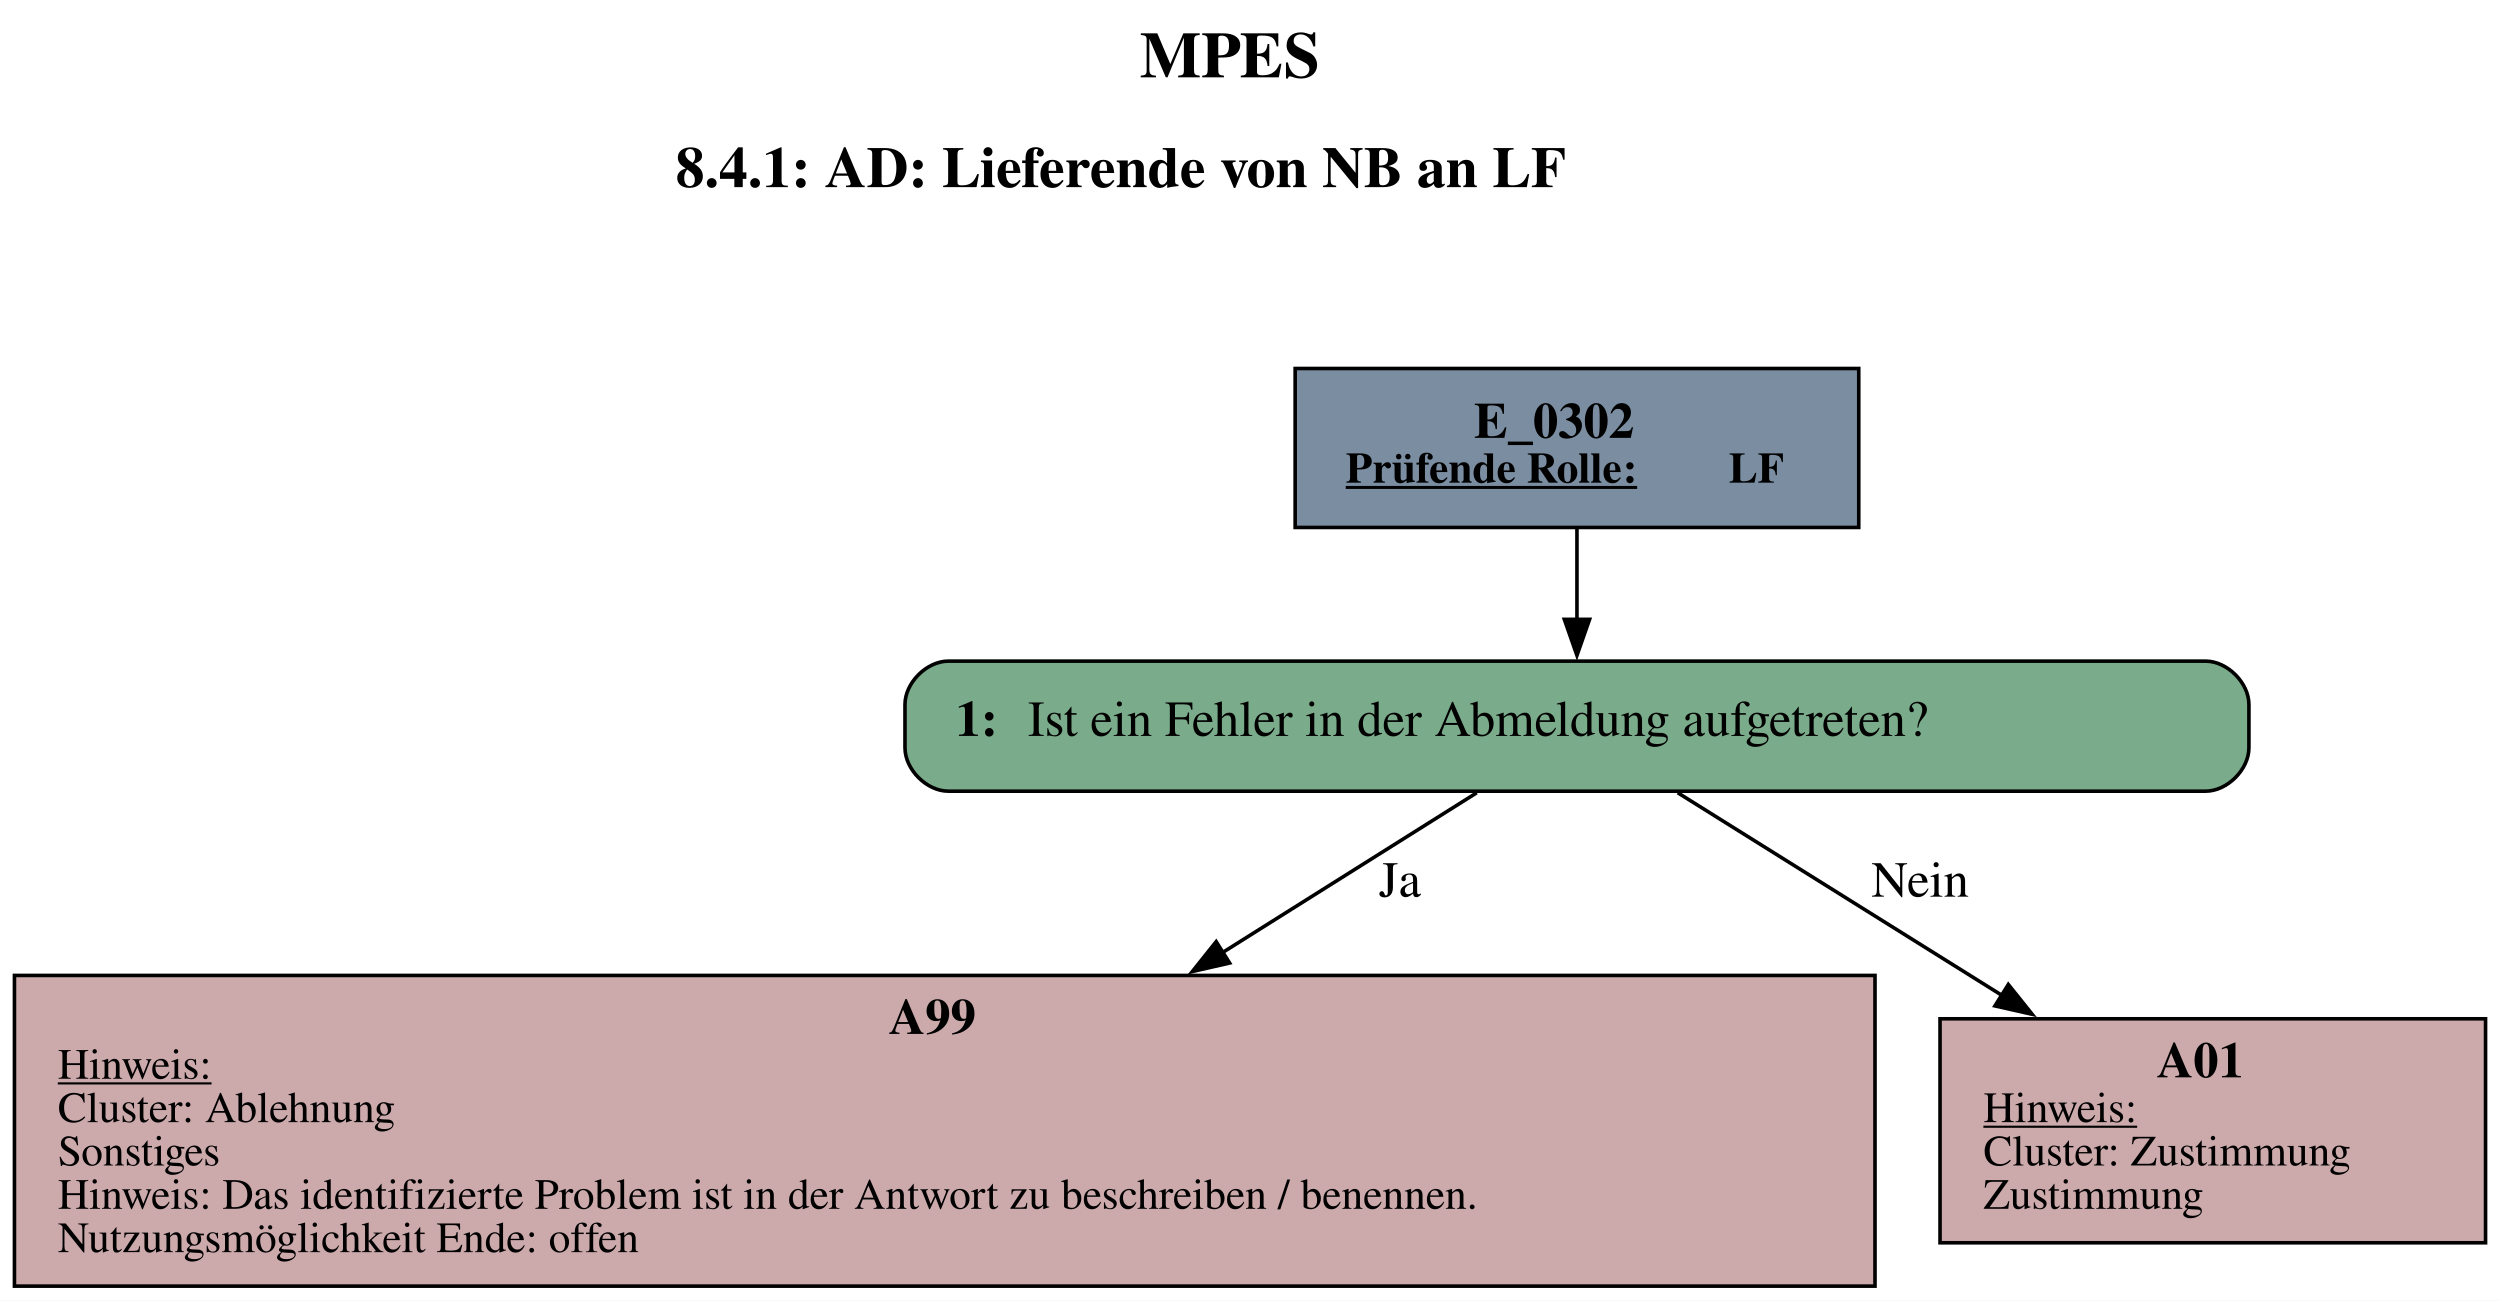
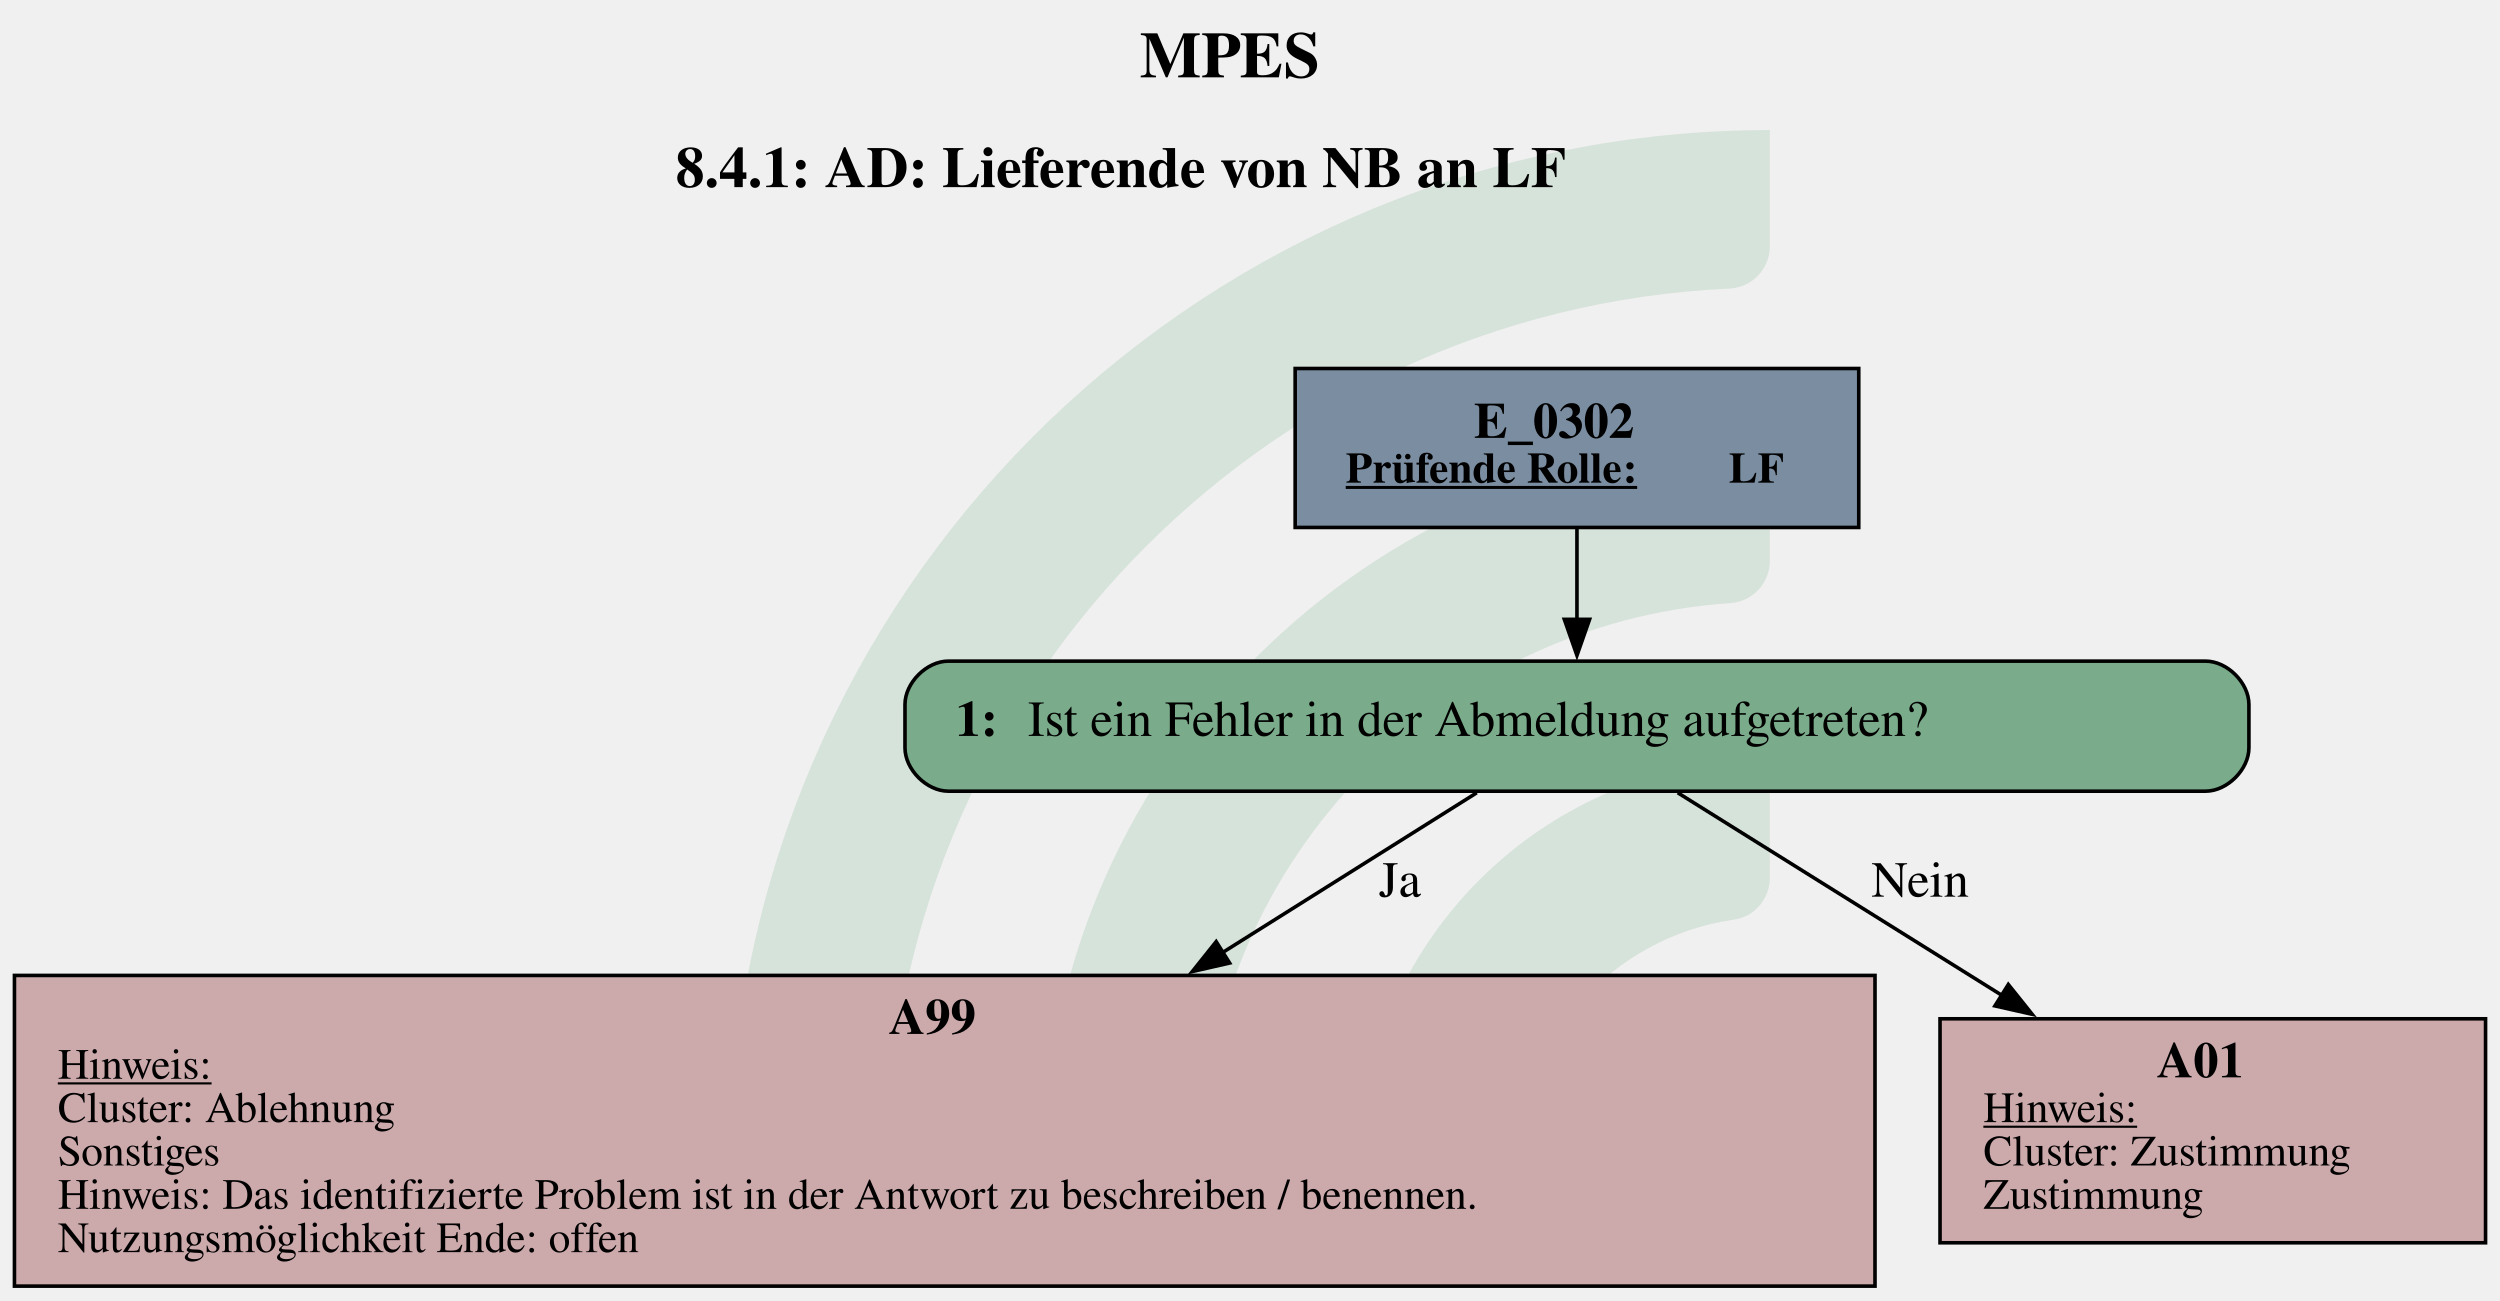
- <svg xmlns="http://www.w3.org/2000/svg" width="692pt" height="360pt" viewBox="0.00 0.00 692.00 360.00">
-   <g id="graph0" class="graph" transform="scale(1 1) rotate(0) translate(4 356)">
-     <polygon fill="white" stroke="none" points="-4,4 -4,-356 688,-356 688,4 -4,4" />
-     <text text-anchor="start" x="311.5" y="-334.6" font-family="Times,serif" font-weight="bold" font-size="18.00">MPES</text>
-     <text text-anchor="start" x="183" y="-304.2" font-family="Times,serif" font-weight="bold" font-size="16.00">8.4.1: AD: Lieferende von NB an LF</text>
-     <g id="node1" class="node">
-       <polygon fill="#7a8da1" stroke="black" points="510.5,-254 354.5,-254 354.5,-210 510.5,-210 510.5,-254" />
-       <text text-anchor="start" x="404" y="-234.8" font-family="Times,serif" font-weight="bold" font-size="14.00">E_0302</text>
-       <text text-anchor="start" x="368.5" y="-222.4" font-family="Times,serif" font-weight="bold" text-decoration="underline" font-size="12.00">Prüfende Rolle:</text>
-       <text text-anchor="start" x="474.5" y="-222.4" font-family="Times,serif" font-weight="bold" font-size="12.00"> LF</text>
+ <svg xmlns="http://www.w3.org/2000/svg" version="1.1" width="922.667px" viewBox="0 0 922.667 480.0" height="480.0px">
+   <g>
+     <g transform="translate(269.4758, 48) scale(1 1) translate(0, 0) scale(2.170856 2.170856) ">
+       <defs id="defs2">
+         <clipPath clipPathUnits="userSpaceOnUse" id="clipPath23">
+           <path d="M 0,568.156 H 579.236 V 0 H 0 Z" id="path21" />
+         </clipPath>
+       </defs>
+       <g id="layer1" transform="translate(-16.54194,-55.30527)">
+         <g id="g19" clip-path="url(#clipPath23)" transform="matrix(0.3527778,0,0,-0.3527778,0.01017023,243.7368)" style="opacity:0.2">
+           <g id="g25" transform="translate(122.444,32.7195)">
+             <path d="m 0,0 h -56.104 c -11,0 -19.898,9.123 -19.463,20.115 10.594,267.191 231.277,481.302 501.029,481.302 v -56.02 c 0,-10.98 -8.688,-19.892 -19.658,-20.393 C 180.29,414.697 0,228.005 0,0" style="fill:#6ead83;fill-opacity:1;fill-rule:nonzero;stroke:none" id="path27" />
+           </g>
+           <g id="g29" transform="translate(273.7828,32.7195)">
+             <path d="m 0,0 h -55.926 c -11.228,0 -20.091,9.482 -19.435,20.69 10.744,183.439 163.389,329.388 349.485,329.388 v -56.263 c 0,-10.709 -8.273,-19.617 -18.957,-20.35 C 112.819,263.696 0,144.774 0,0" style="fill:#6ead83;fill-opacity:1;fill-rule:nonzero;stroke:none" id="path31" />
+           </g>
+           <g id="g33" transform="translate(425.7667,32.7195)">
+             <path d="m 0,0 h -55.445 c -11.653,0 -20.604,10.17 -19.334,21.753 10.866,99.032 95.031,176.341 196.919,176.341 v -57.011 c 0,-10.046 -7.283,-18.755 -17.229,-20.165 C 45.688,112.522 0,61.497 0,0" style="fill:#6ead83;fill-opacity:1;fill-rule:nonzero;stroke:none" id="path35" />
+           </g>
+         </g>
+       </g>
    </g>
-     <g id="node2" class="node">
-       <path fill="#7aab8a" stroke="black" d="M606.5,-173C606.5,-173 258.5,-173 258.5,-173 252.5,-173 246.5,-167 246.5,-161 246.5,-161 246.5,-149 246.5,-149 246.5,-143 252.5,-137 258.5,-137 258.5,-137 606.5,-137 606.5,-137 612.5,-137 618.5,-143 618.5,-149 618.5,-149 618.5,-161 618.5,-161 618.5,-167 612.5,-173 606.5,-173" />
-       <text text-anchor="start" x="260.5" y="-152.3" font-family="Times,serif" font-weight="bold" font-size="14.00">1: </text>
-       <text text-anchor="start" x="280.5" y="-152.3" font-family="Times,serif" font-size="14.00">Ist ein Fehler in der Abmeldung aufgetreten?</text>
-     </g>
-     <g id="edge1" class="edge">
-       <path fill="none" stroke="black" d="M432.5,-209.71C432.5,-201.82 432.5,-192.75 432.5,-184.33" />
-       <polygon fill="black" stroke="black" points="436,-184.57 432.5,-174.57 429,-184.57 436,-184.57" />
-     </g>
-     <g id="node3" class="node">
-       <polygon fill="#cca9ab" stroke="black" points="515,-86 0,-86 0,0 515,0 515,-86" />
-       <text text-anchor="start" x="242" y="-69.8" font-family="Times,serif" font-weight="bold" font-size="14.00">A99</text>
-       <text text-anchor="start" x="12" y="-57.4" font-family="Times,serif" text-decoration="underline" font-size="12.00">Hinweis:</text>
-       <text text-anchor="start" x="12" y="-45.4" font-family="Times,serif" font-size="12.00">Cluster: Ablehnung</text>
-       <text text-anchor="start" x="12" y="-33.4" font-family="Times,serif" font-size="12.00">Sonstiges</text>
-       <text text-anchor="start" x="12" y="-21.4" font-family="Times,serif" font-size="12.00">Hinweis: Das identifizierte Problem ist in der Antwort zu beschreiben / benennen.</text>
-       <text text-anchor="start" x="12" y="-9.4" font-family="Times,serif" font-size="12.00">Nutzungsmöglichkeit Ende: offen</text>
-     </g>
-     <g id="edge2" class="edge">
-       <path fill="none" stroke="black" d="M404.77,-136.57C385.71,-124.59 359.41,-108.06 334.3,-92.27" />
-       <polygon fill="black" stroke="black" points="336.36,-89.44 326.03,-87.08 332.64,-95.36 336.36,-89.44" />
-       <text text-anchor="middle" x="383.5" y="-107.8" font-family="Times,serif" font-size="14.00">Ja</text>
-     </g>
-     <g id="node4" class="node">
-       <polygon fill="#cca9ab" stroke="black" points="684,-74 533,-74 533,-12 684,-12 684,-74" />
-       <text text-anchor="start" x="593" y="-57.8" font-family="Times,serif" font-weight="bold" font-size="14.00">A01</text>
-       <text text-anchor="start" x="545" y="-45.4" font-family="Times,serif" text-decoration="underline" font-size="12.00">Hinweis:</text>
-       <text text-anchor="start" x="545" y="-33.4" font-family="Times,serif" font-size="12.00">Cluster: Zustimmung</text>
-       <text text-anchor="start" x="545" y="-21.4" font-family="Times,serif" font-size="12.00">Zustimmung</text>
-     </g>
-     <g id="edge3" class="edge">
-       <path fill="none" stroke="black" d="M460.39,-136.57C484.44,-121.54 519.97,-99.33 550.2,-80.44" />
-       <polygon fill="black" stroke="black" points="551.9,-83.5 558.52,-75.24 548.19,-77.57 551.9,-83.5" />
-       <text text-anchor="middle" x="527.5" y="-107.8" font-family="Times,serif" font-size="14.00">Nein</text>
-     </g>
+     <svg width="692pt" height="360pt" viewBox="0.00 0.00 692.00 360.00">
+       <g id="graph0" class="graph" transform="scale(1 1) rotate(0) translate(4 356)">
+         <text text-anchor="start" x="311.5" y="-334.6" font-family="Times,serif" font-weight="bold" font-size="18.00">MPES</text>
+         <text text-anchor="start" x="183" y="-304.2" font-family="Times,serif" font-weight="bold" font-size="16.00">8.4.1: AD: Lieferende von NB an LF</text>
+         <g id="node1" class="node">
+           <polygon fill="#7a8da1" stroke="black" points="510.5,-254 354.5,-254 354.5,-210 510.5,-210 510.5,-254" />
+           <text text-anchor="start" x="404" y="-234.8" font-family="Times,serif" font-weight="bold" font-size="14.00">E_0302</text>
+           <text text-anchor="start" x="368.5" y="-222.4" font-family="Times,serif" font-weight="bold" text-decoration="underline" font-size="12.00">Prüfende Rolle:</text>
+           <text text-anchor="start" x="474.5" y="-222.4" font-family="Times,serif" font-weight="bold" font-size="12.00"> LF</text>
+         </g>
+         <g id="node2" class="node">
+           <path fill="#7aab8a" stroke="black" d="M606.5,-173C606.5,-173 258.5,-173 258.5,-173 252.5,-173 246.5,-167 246.5,-161 246.5,-161 246.5,-149 246.5,-149 246.5,-143 252.5,-137 258.5,-137 258.5,-137 606.5,-137 606.5,-137 612.5,-137 618.5,-143 618.5,-149 618.5,-149 618.5,-161 618.5,-161 618.5,-167 612.5,-173 606.5,-173" />
+           <text text-anchor="start" x="260.5" y="-152.3" font-family="Times,serif" font-weight="bold" font-size="14.00">1: </text>
+           <text text-anchor="start" x="280.5" y="-152.3" font-family="Times,serif" font-size="14.00">Ist ein Fehler in der Abmeldung aufgetreten?</text>
+         </g>
+         <g id="edge1" class="edge">
+           <path fill="none" stroke="black" d="M432.5,-209.71C432.5,-201.82 432.5,-192.75 432.5,-184.33" />
+           <polygon fill="black" stroke="black" points="436,-184.57 432.5,-174.57 429,-184.57 436,-184.57" />
+         </g>
+         <g id="node3" class="node">
+           <polygon fill="#cca9ab" stroke="black" points="515,-86 0,-86 0,0 515,0 515,-86" />
+           <text text-anchor="start" x="242" y="-69.8" font-family="Times,serif" font-weight="bold" font-size="14.00">A99</text>
+           <text text-anchor="start" x="12" y="-57.4" font-family="Times,serif" text-decoration="underline" font-size="12.00">Hinweis:</text>
+           <text text-anchor="start" x="12" y="-45.4" font-family="Times,serif" font-size="12.00">Cluster: Ablehnung</text>
+           <text text-anchor="start" x="12" y="-33.4" font-family="Times,serif" font-size="12.00">Sonstiges</text>
+           <text text-anchor="start" x="12" y="-21.4" font-family="Times,serif" font-size="12.00">Hinweis: Das identifizierte Problem ist in der Antwort zu beschreiben / benennen.</text>
+           <text text-anchor="start" x="12" y="-9.4" font-family="Times,serif" font-size="12.00">Nutzungsmöglichkeit Ende: offen</text>
+         </g>
+         <g id="edge2" class="edge">
+           <path fill="none" stroke="black" d="M404.77,-136.57C385.71,-124.59 359.41,-108.06 334.3,-92.27" />
+           <polygon fill="black" stroke="black" points="336.36,-89.44 326.03,-87.08 332.64,-95.36 336.36,-89.44" />
+           <text text-anchor="middle" x="383.5" y="-107.8" font-family="Times,serif" font-size="14.00">Ja</text>
+         </g>
+         <g id="node4" class="node">
+           <polygon fill="#cca9ab" stroke="black" points="684,-74 533,-74 533,-12 684,-12 684,-74" />
+           <text text-anchor="start" x="593" y="-57.8" font-family="Times,serif" font-weight="bold" font-size="14.00">A01</text>
+           <text text-anchor="start" x="545" y="-45.4" font-family="Times,serif" text-decoration="underline" font-size="12.00">Hinweis:</text>
+           <text text-anchor="start" x="545" y="-33.4" font-family="Times,serif" font-size="12.00">Cluster: Zustimmung</text>
+           <text text-anchor="start" x="545" y="-21.4" font-family="Times,serif" font-size="12.00">Zustimmung</text>
+         </g>
+         <g id="edge3" class="edge">
+           <path fill="none" stroke="black" d="M460.39,-136.57C484.44,-121.54 519.97,-99.33 550.2,-80.44" />
+           <polygon fill="black" stroke="black" points="551.9,-83.5 558.52,-75.24 548.19,-77.57 551.9,-83.5" />
+           <text text-anchor="middle" x="527.5" y="-107.8" font-family="Times,serif" font-size="14.00">Nein</text>
+         </g>
+       </g>
+     </svg>
  </g>
</svg>
